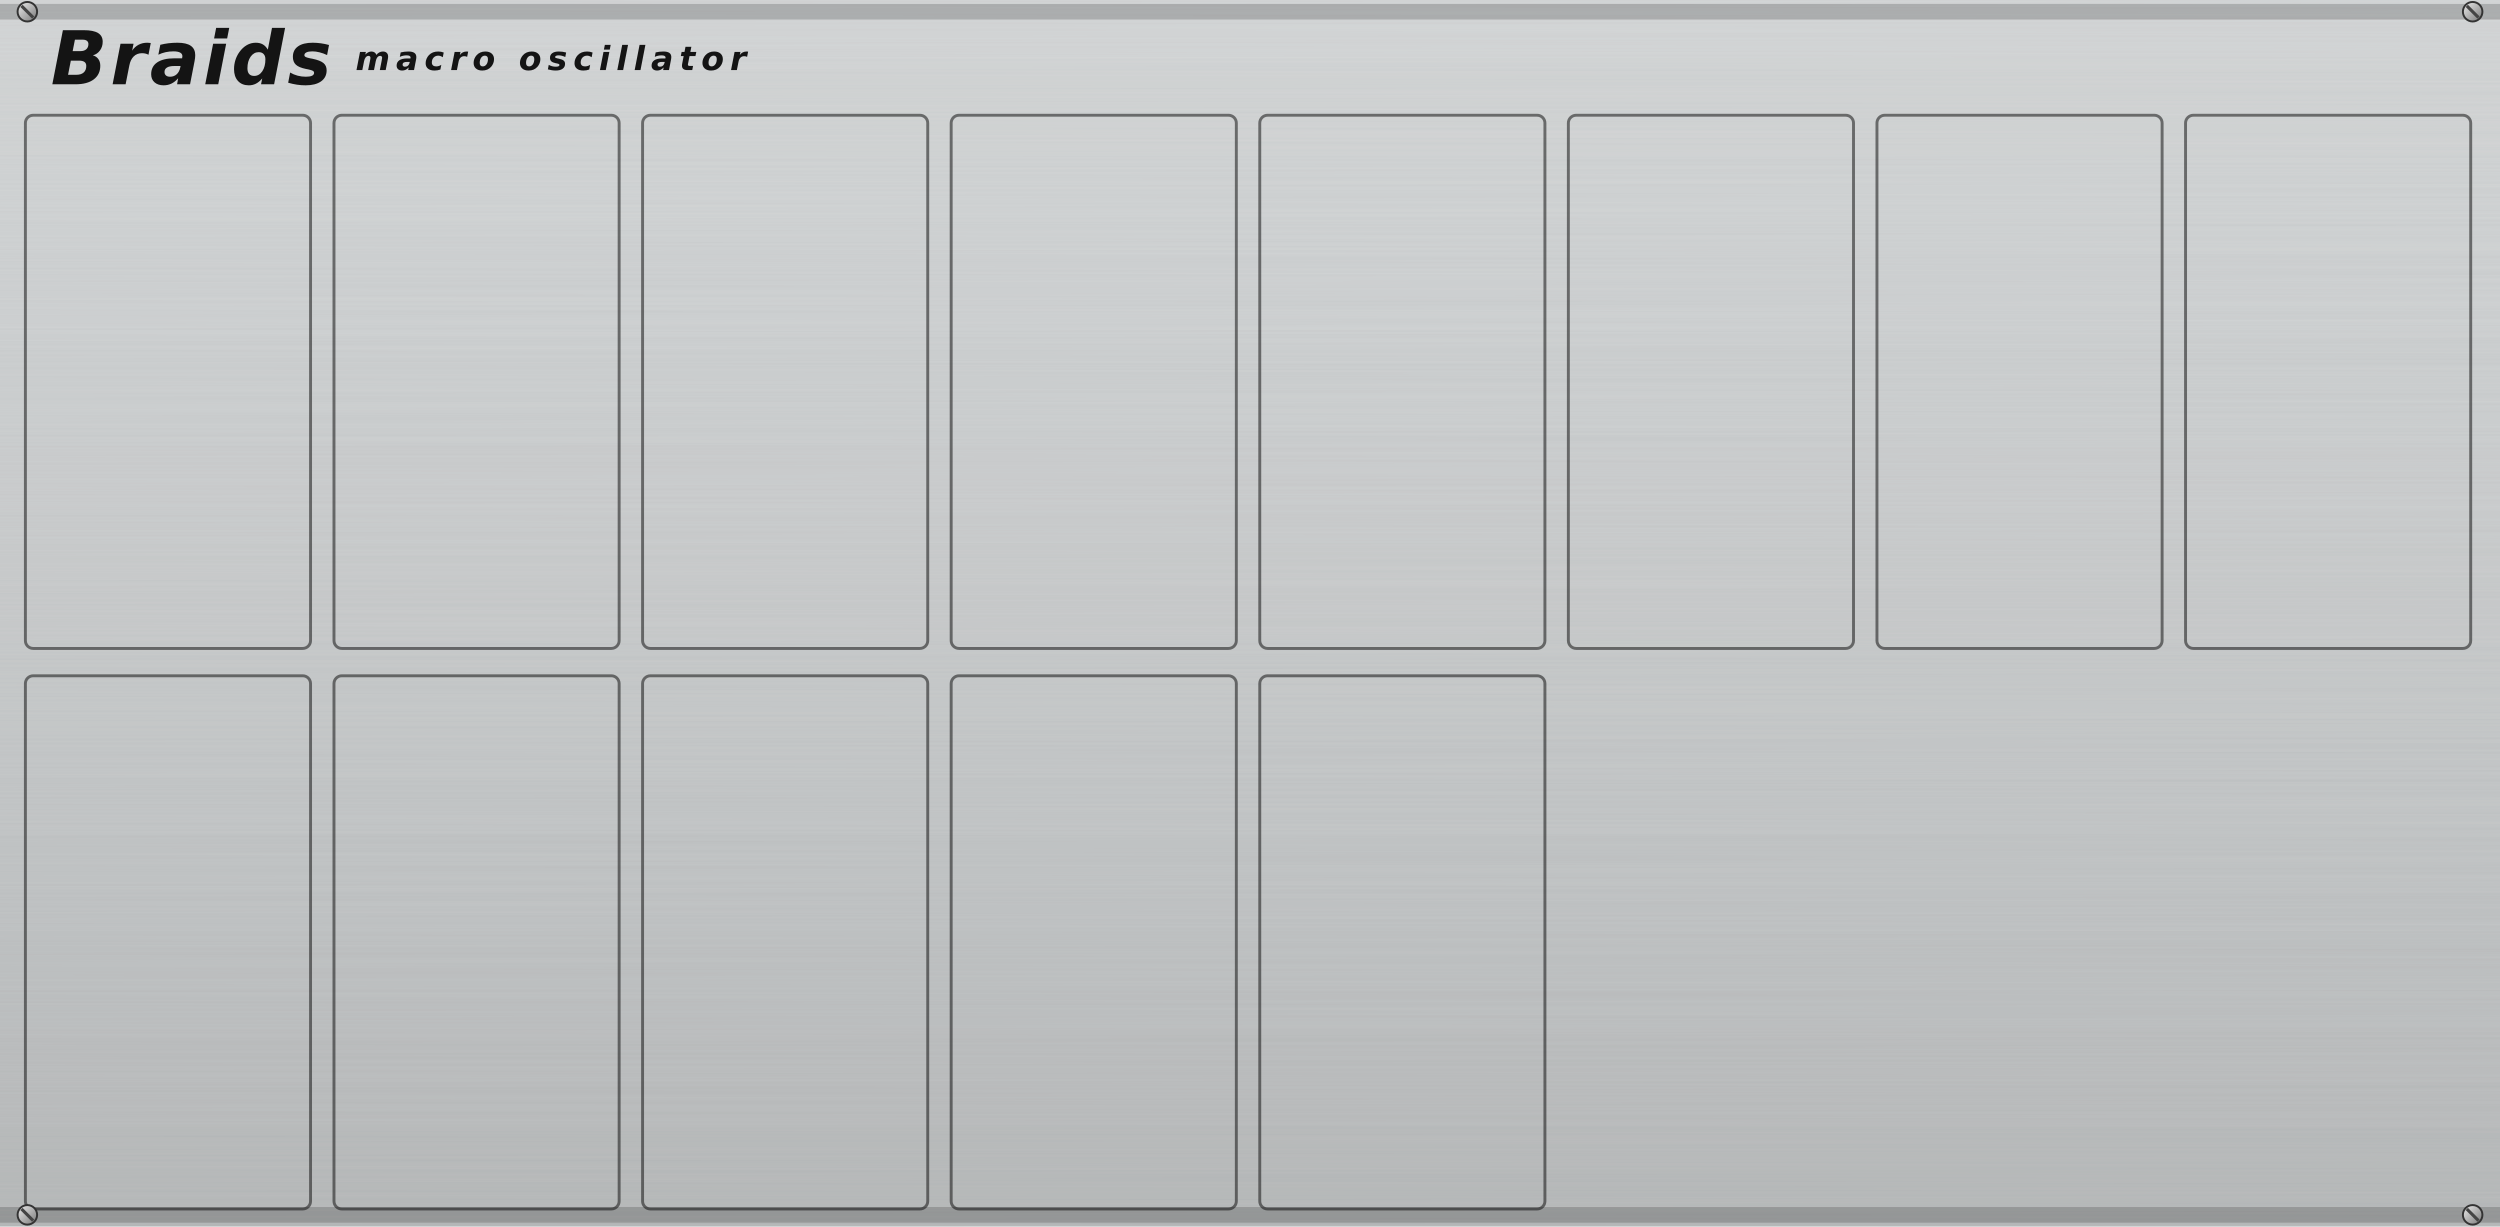
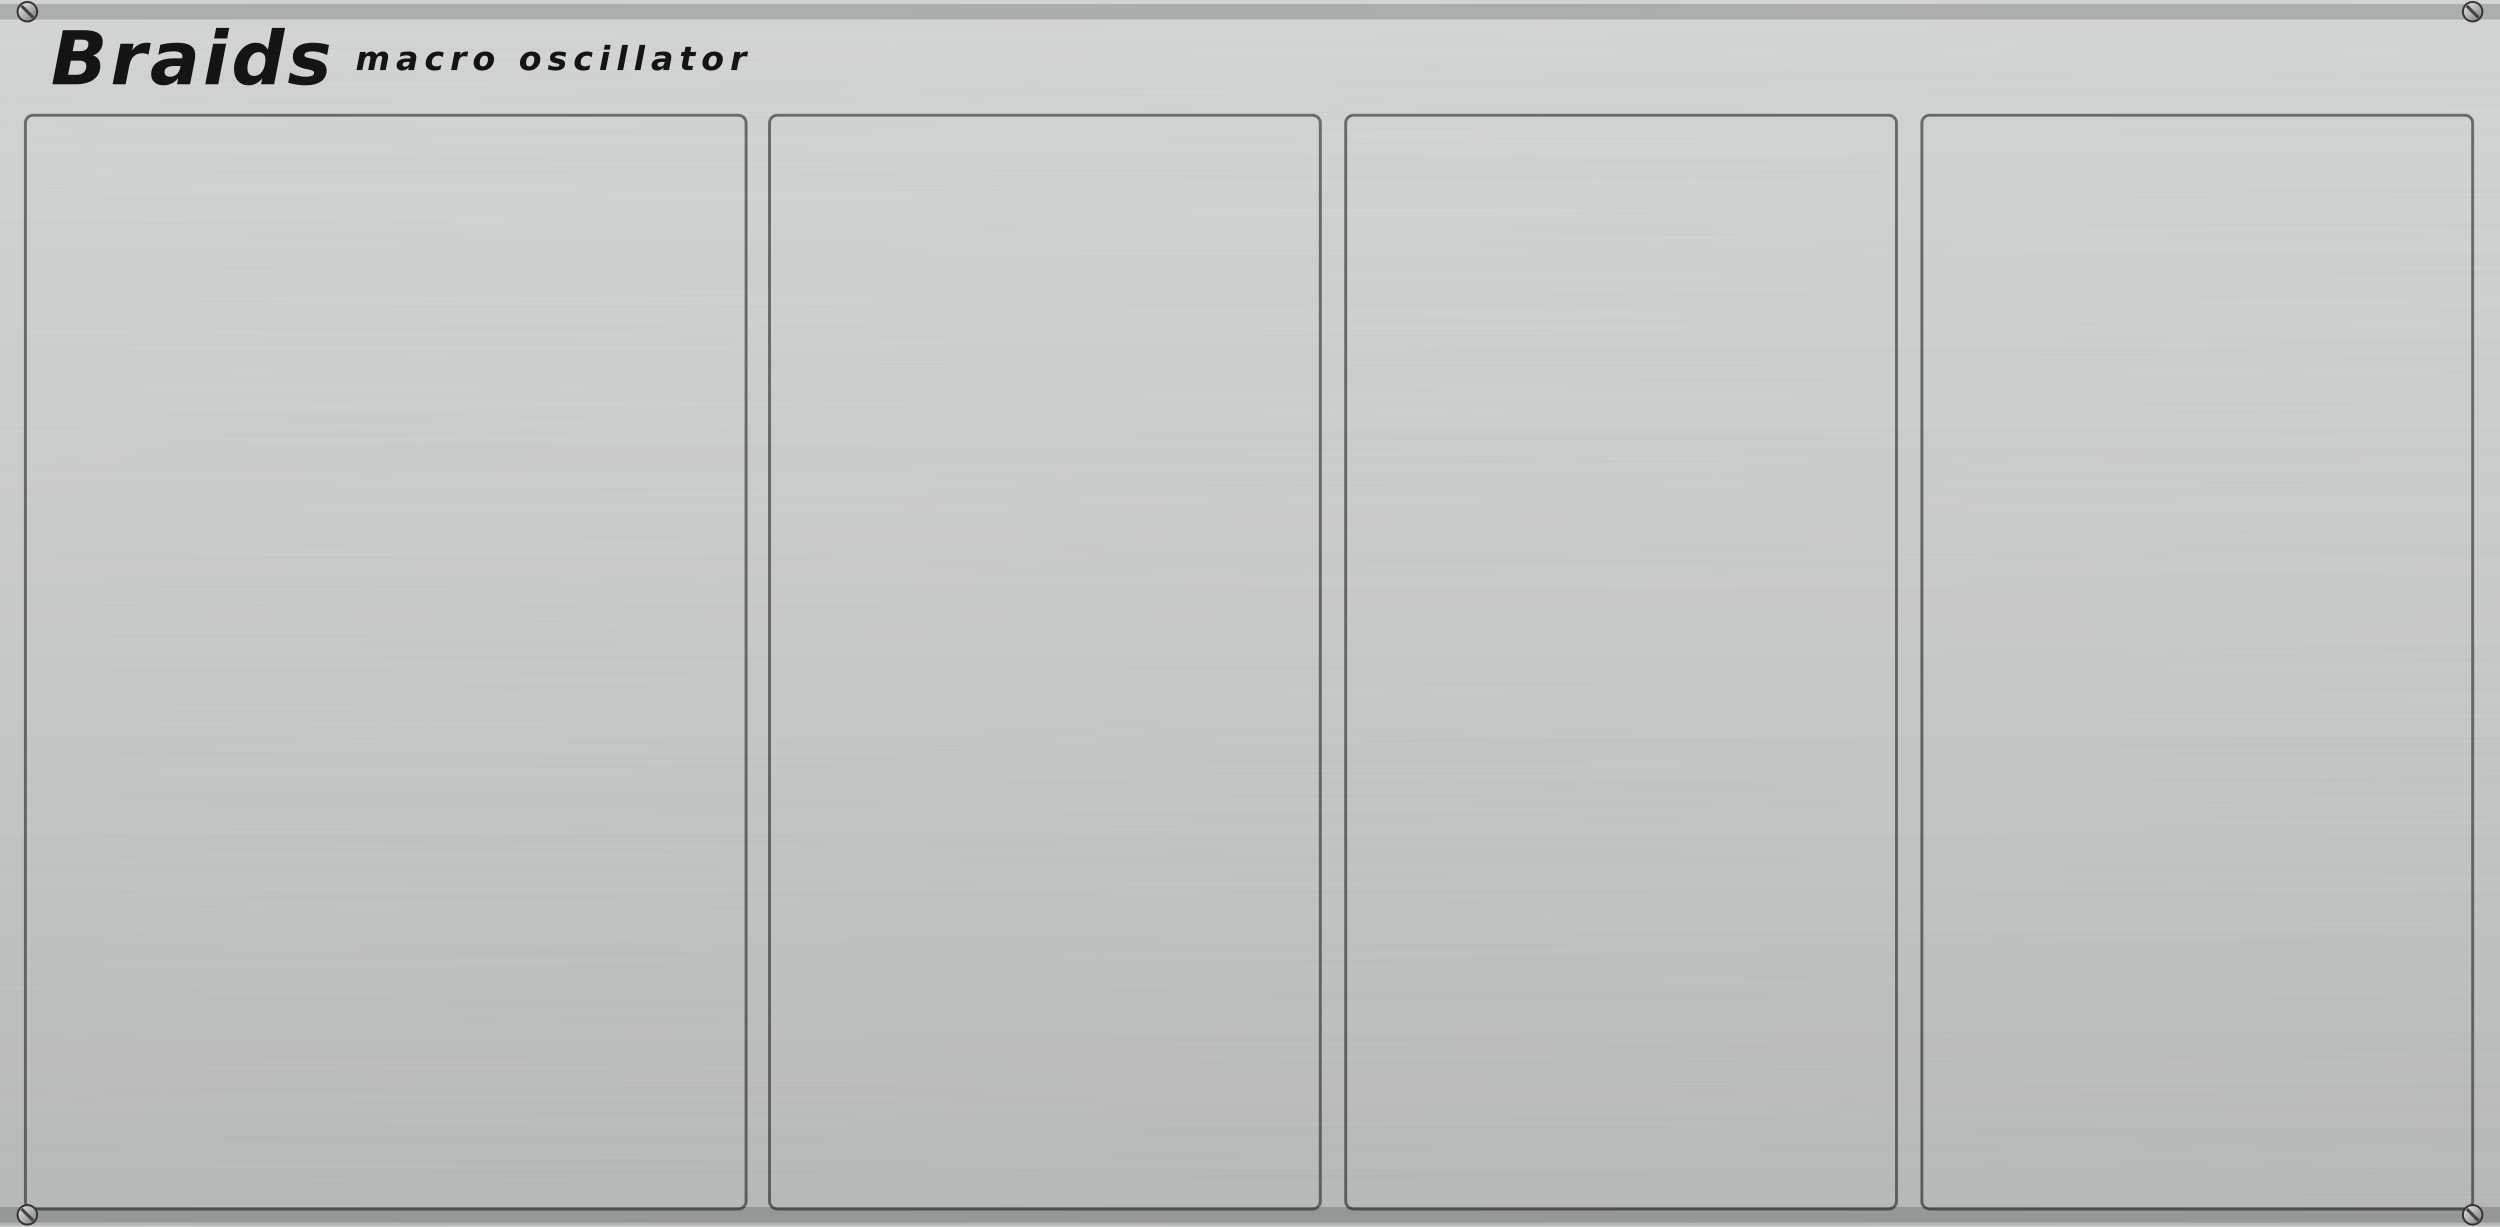
<svg xmlns="http://www.w3.org/2000/svg" width="1280" height="628" viewBox="0 0 1280 628">
  <defs>
    <filter id="brush" x="0" y="0" width="100%" height="100%">
      <feTurbulence type="fractalNoise" baseFrequency="0.002 0.9" numOctaves="2" seed="4" />
      <feColorMatrix values="0 0 0 0 1  0 0 0 0 1  0 0 0 0 1  0 0 0 0.16 0" />
    </filter>
    <filter id="grain" x="0" y="0" width="100%" height="100%">
      <feTurbulence type="fractalNoise" baseFrequency="0.9" numOctaves="2" seed="7" />
      <feColorMatrix values="0 0 0 0 0  0 0 0 0 0  0 0 0 0 0  0 0 0 0.10 0" />
    </filter>
    <filter id="woodf" x="0" y="0" width="100%" height="100%">
      <feTurbulence type="fractalNoise" baseFrequency="0.012 0.25" numOctaves="3" seed="11" />
      <feColorMatrix values="0 0 0 0 0.36  0 0 0 0 0.20  0 0 0 0 0.09  0 0 0 0.9 0" />
    </filter>
    <linearGradient id="screw" x1="0" y1="0" x2="1" y2="1">
      <stop offset="0" stop-color="#eee" />
      <stop offset="1" stop-color="#777" />
    </linearGradient>
    <linearGradient id="shade" x1="0" y1="0" x2="0" y2="1">
      <stop offset="0" stop-color="#fff" stop-opacity="0.07" />
      <stop offset="1" stop-color="#000" stop-opacity="0.12" />
    </linearGradient>
  </defs>
  <rect width="1280" height="628" fill="#c9cccd" />
  <rect width="1280" height="628" filter="url(#brush)" />
  <rect width="1280" height="628" fill="url(#shade)" />
-   <rect x="13" y="59" width="146" height="273" rx="4" fill="none" stroke="#141414" stroke-opacity="0.55" stroke-width="1.5" />
-   <rect x="171" y="59" width="146" height="273" rx="4" fill="none" stroke="#141414" stroke-opacity="0.55" stroke-width="1.5" />
-   <rect x="329" y="59" width="146" height="273" rx="4" fill="none" stroke="#141414" stroke-opacity="0.55" stroke-width="1.5" />
-   <rect x="487" y="59" width="146" height="273" rx="4" fill="none" stroke="#141414" stroke-opacity="0.55" stroke-width="1.5" />
-   <rect x="645" y="59" width="146" height="273" rx="4" fill="none" stroke="#141414" stroke-opacity="0.55" stroke-width="1.5" />
-   <rect x="803" y="59" width="146" height="273" rx="4" fill="none" stroke="#141414" stroke-opacity="0.55" stroke-width="1.5" />
-   <rect x="961" y="59" width="146" height="273" rx="4" fill="none" stroke="#141414" stroke-opacity="0.55" stroke-width="1.5" />
-   <rect x="1119" y="59" width="146" height="273" rx="4" fill="none" stroke="#141414" stroke-opacity="0.55" stroke-width="1.5" />
-   <rect x="13" y="346" width="146" height="273" rx="4" fill="none" stroke="#141414" stroke-opacity="0.55" stroke-width="1.5" />
-   <rect x="171" y="346" width="146" height="273" rx="4" fill="none" stroke="#141414" stroke-opacity="0.55" stroke-width="1.5" />
-   <rect x="329" y="346" width="146" height="273" rx="4" fill="none" stroke="#141414" stroke-opacity="0.55" stroke-width="1.5" />
-   <rect x="487" y="346" width="146" height="273" rx="4" fill="none" stroke="#141414" stroke-opacity="0.55" stroke-width="1.5" />
-   <rect x="645" y="346" width="146" height="273" rx="4" fill="none" stroke="#141414" stroke-opacity="0.55" stroke-width="1.5" />
+   <rect x="13" y="59" width="369" height="560" rx="4" fill="none" stroke="#141414" stroke-opacity="0.55" stroke-width="1.5" />
+   <rect x="394" y="59" width="282" height="560" rx="4" fill="none" stroke="#141414" stroke-opacity="0.55" stroke-width="1.5" />
+   <rect x="689" y="59" width="282" height="560" rx="4" fill="none" stroke="#141414" stroke-opacity="0.55" stroke-width="1.5" />
+   <rect x="984" y="59" width="282" height="560" rx="4" fill="none" stroke="#141414" stroke-opacity="0.55" stroke-width="1.5" />
  <text x="26" y="30" font-family="Titillium Web, DejaVu Sans, sans-serif" font-size="38" font-weight="700" fill="#141414" text-anchor="start" dominant-baseline="central" style="letter-spacing:0.04em;font-style:italic;">Braids</text>
  <text x="182" y="30" font-family="Titillium Web, DejaVu Sans, sans-serif" font-size="17" font-weight="600" fill="#141414" text-anchor="start" dominant-baseline="central" style="letter-spacing:0.18em;font-style:italic;">macro oscillator</text>
  <rect x="0" y="2" width="1280" height="8" fill="#000" opacity="0.18" />
  <rect x="0" y="618" width="1280" height="8" fill="#000" opacity="0.18" />
  <circle cx="14" cy="6" r="5" fill="url(#screw)" stroke="#333" stroke-width="1" />
  <line x1="11" y1="3" x2="17" y2="9" stroke="#444" stroke-width="1.6" />
  <circle cx="14" cy="622" r="5" fill="url(#screw)" stroke="#333" stroke-width="1" />
  <line x1="11" y1="619" x2="17" y2="625" stroke="#444" stroke-width="1.6" />
  <circle cx="1266" cy="6" r="5" fill="url(#screw)" stroke="#333" stroke-width="1" />
  <line x1="1263" y1="3" x2="1269" y2="9" stroke="#444" stroke-width="1.6" />
  <circle cx="1266" cy="622" r="5" fill="url(#screw)" stroke="#333" stroke-width="1" />
  <line x1="1263" y1="619" x2="1269" y2="625" stroke="#444" stroke-width="1.6" />
</svg>
